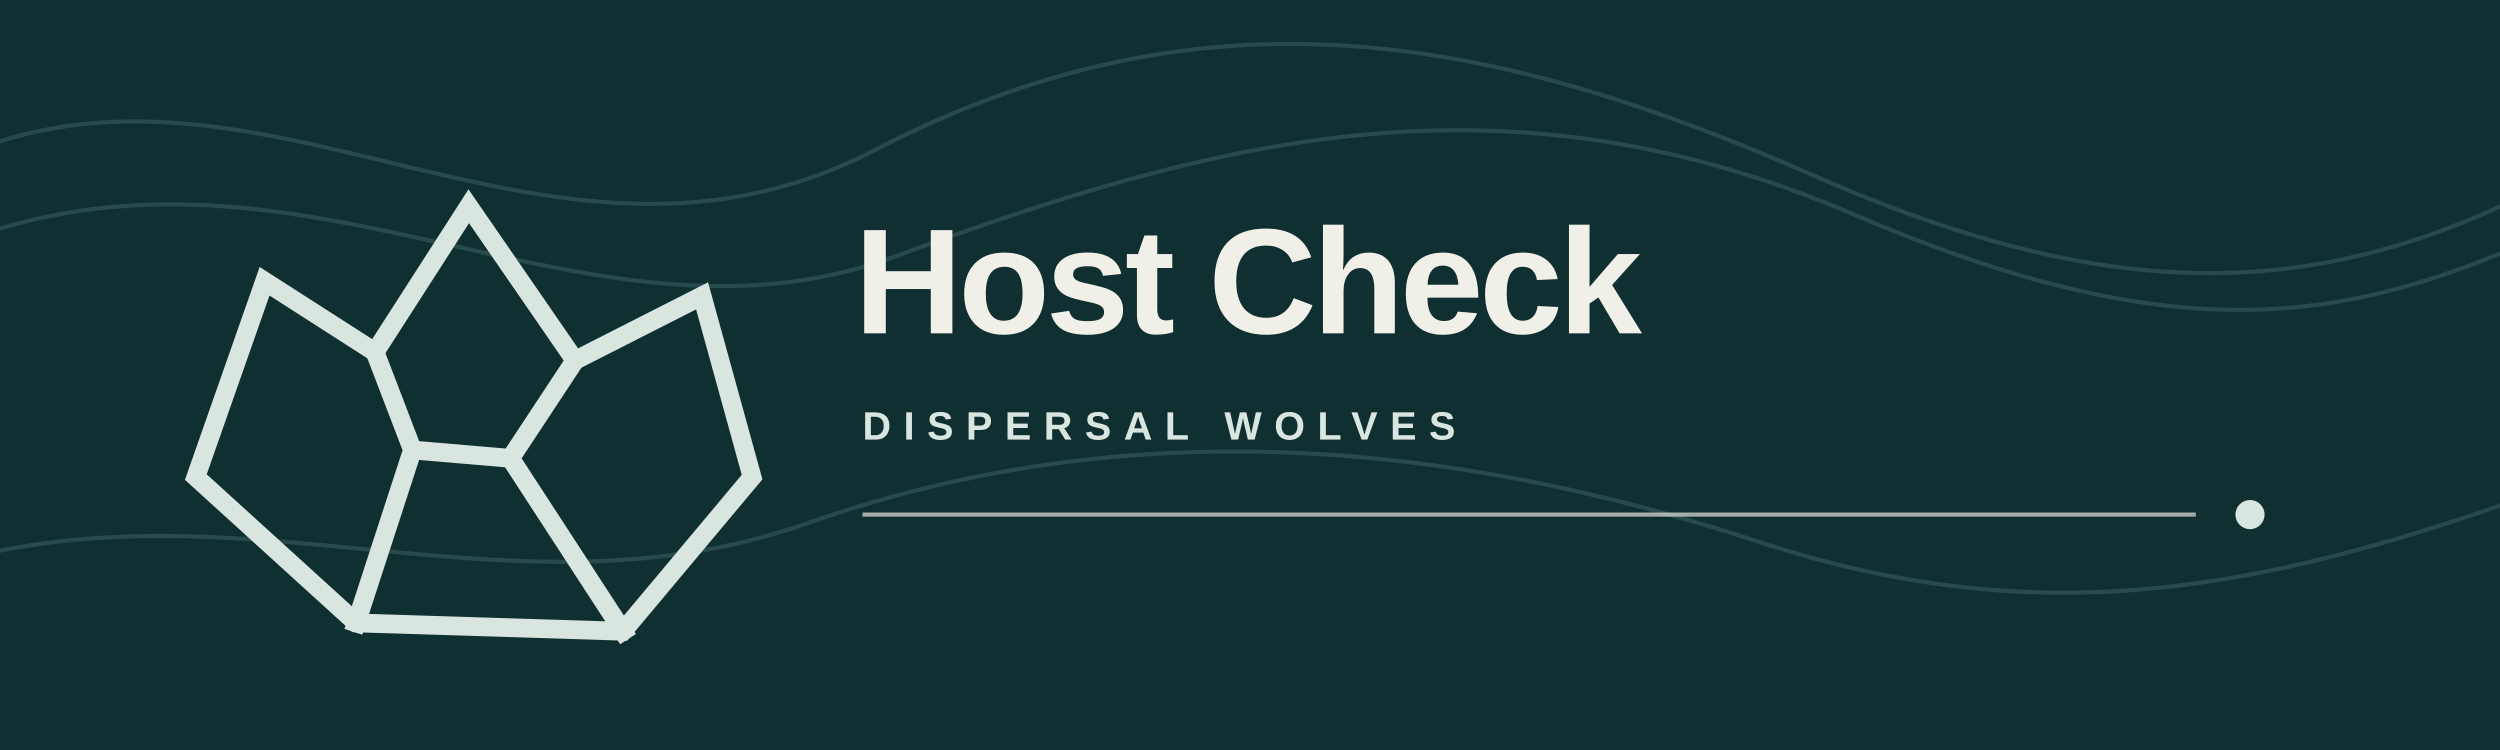
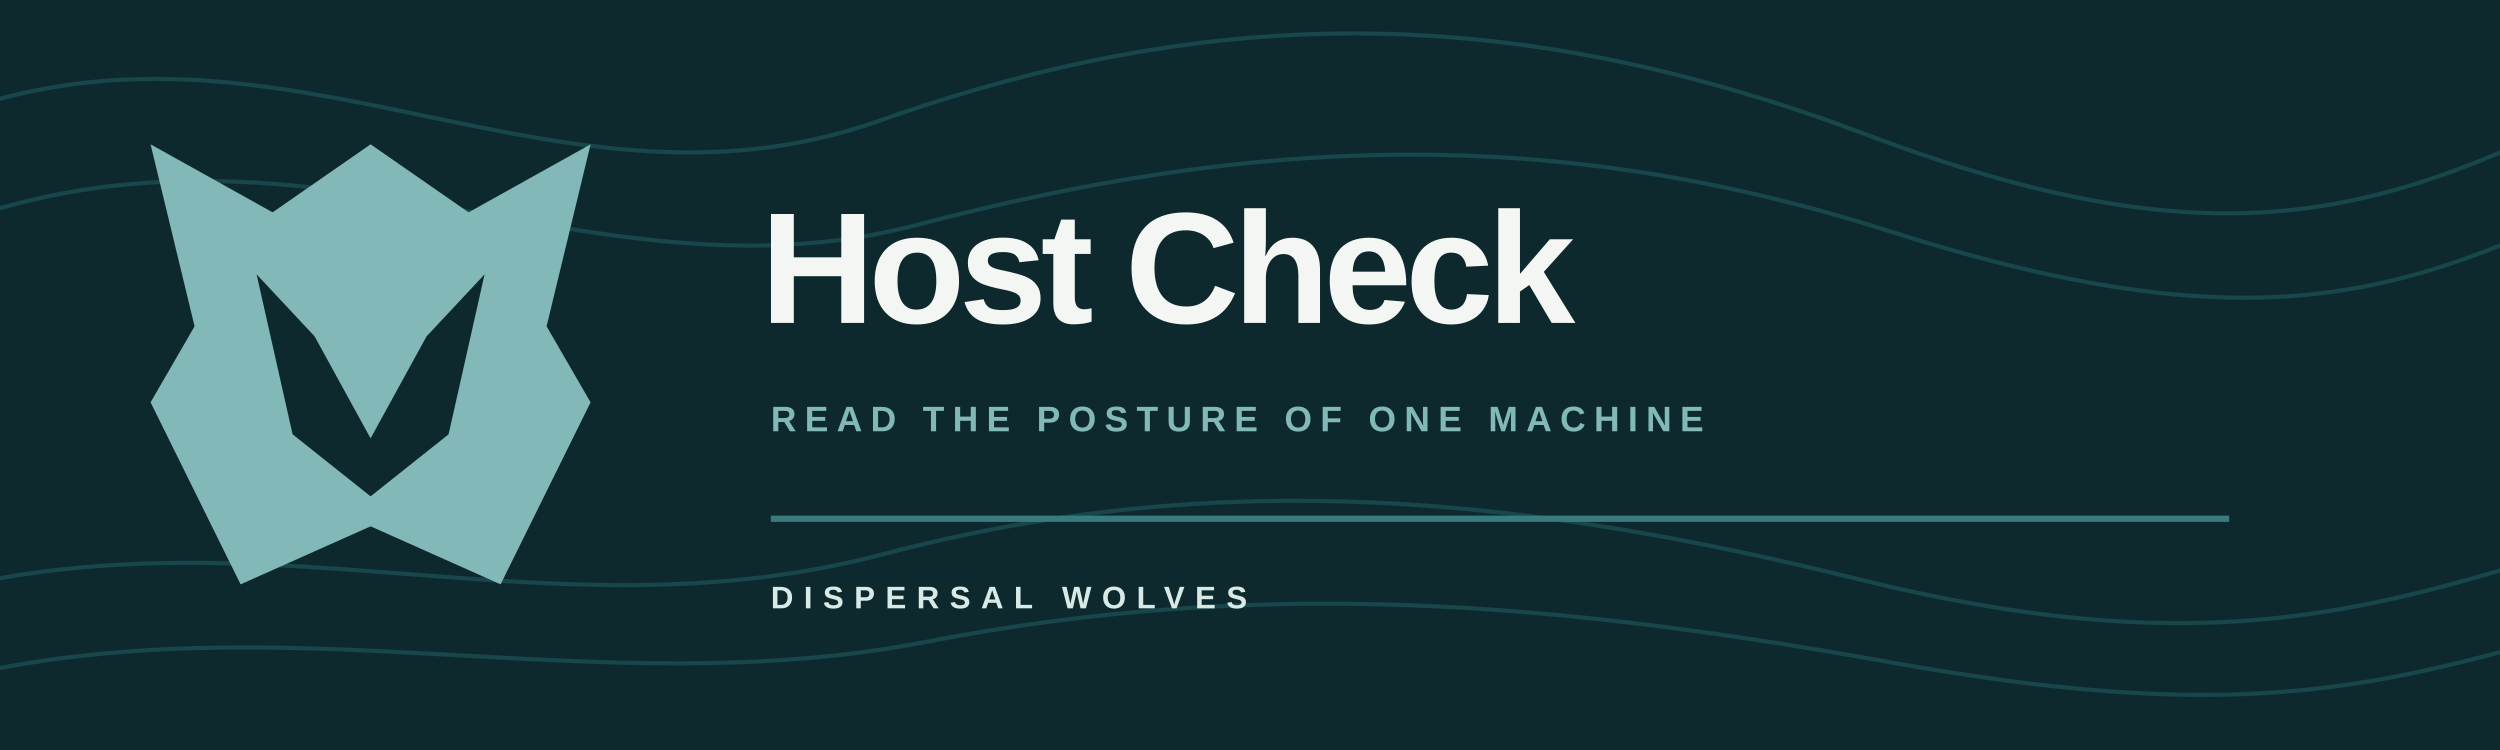
<svg xmlns="http://www.w3.org/2000/svg" viewBox="0 0 1200 360" role="img" aria-labelledby="title desc">
-   <rect width="1200" height="360" fill="#102F31" />
-   <g fill="none" stroke="#315659" stroke-width="2" opacity=".7">
-     <path d="M-30 80C120 5 260 155 420 72S720 18 870 84s260 65 390-18" />
-     <path d="M-40 125c175-82 315 55 470-2s292-92 460-20 250 50 360-4" />
-     <path d="M-60 282c160-64 294 23 448-31s310-39 456 9 260 20 410-37" />
+   <rect width="1200" height="360" fill="#0D292D" />
+   <g fill="none" stroke="#17464B" stroke-width="2">
+     <path d="M-50 66c173-83 308 50 472-8s308-56 475 7 245 38 349-13" />
+     <path d="M-35 112c178-72 315 38 475-4s304-49 467 3 237 34 327-8" />
+     <path d="M-45 288c165-48 306 21 469-22s310-27 468 12 239 18 343-15" />
+     <path d="M-25 326c161-39 310 13 470-18s302-19 463 10 228 13 318-12" />
  </g>
-   <g transform="translate(72 59)" fill="none" stroke="#D8E6DF" stroke-width="9" stroke-linecap="square" stroke-linejoin="miter">
-     <path d="M22 170 55 76l53 34 45-70 51 74 61-31 24 87-62 74-128-4z" />
-     <path d="m108 110 18 47 47 4 31-47M126 157l-27 83m74-79 54 83" />
+   <g transform="translate(55 52) scale(.96)">
+     <path fill="#82B9B8" fill-rule="evenodd" d="M18 18 79 52l49-34 49 34 61-34-22 91 22 38-45 91-65-29-65 29-45-91 22-38Zm53 65 29 31 28 51 28-51 29-31-18 80-39 31-39-31Z" />
  </g>
-   <text x="410" y="160" fill="#F1F0E8" font-family="Arial, Helvetica, sans-serif" font-size="72" font-weight="700" letter-spacing="-2">Host Check</text>
-   <text x="414" y="211" fill="#D8E6DF" font-family="Arial, Helvetica, sans-serif" font-size="19" font-weight="700" letter-spacing="6">DISPERSAL WOLVES</text>
-   <path d="M414 247h640" stroke="#F1F0E8" stroke-width="2" opacity=".65" />
-   <circle cx="1080" cy="247" r="7" fill="#D8E6DF" />
+   <text x="365" y="155" fill="#F3F6F2" font-family="Arial, Helvetica, sans-serif" font-size="76" font-weight="800" letter-spacing="-3">Host Check</text>
+   <text x="370" y="207" fill="#82B9B8" font-family="Arial, Helvetica, sans-serif" font-size="17" font-weight="700" letter-spacing="4">READ THE POSTURE OF ONE MACHINE</text>
+   <path d="M370 249h700" stroke="#397A7E" stroke-width="3" />
+   <text x="370" y="292" fill="#D9E9E6" font-family="Arial, Helvetica, sans-serif" font-size="15" font-weight="700" letter-spacing="5">DISPERSAL WOLVES</text>
</svg>
